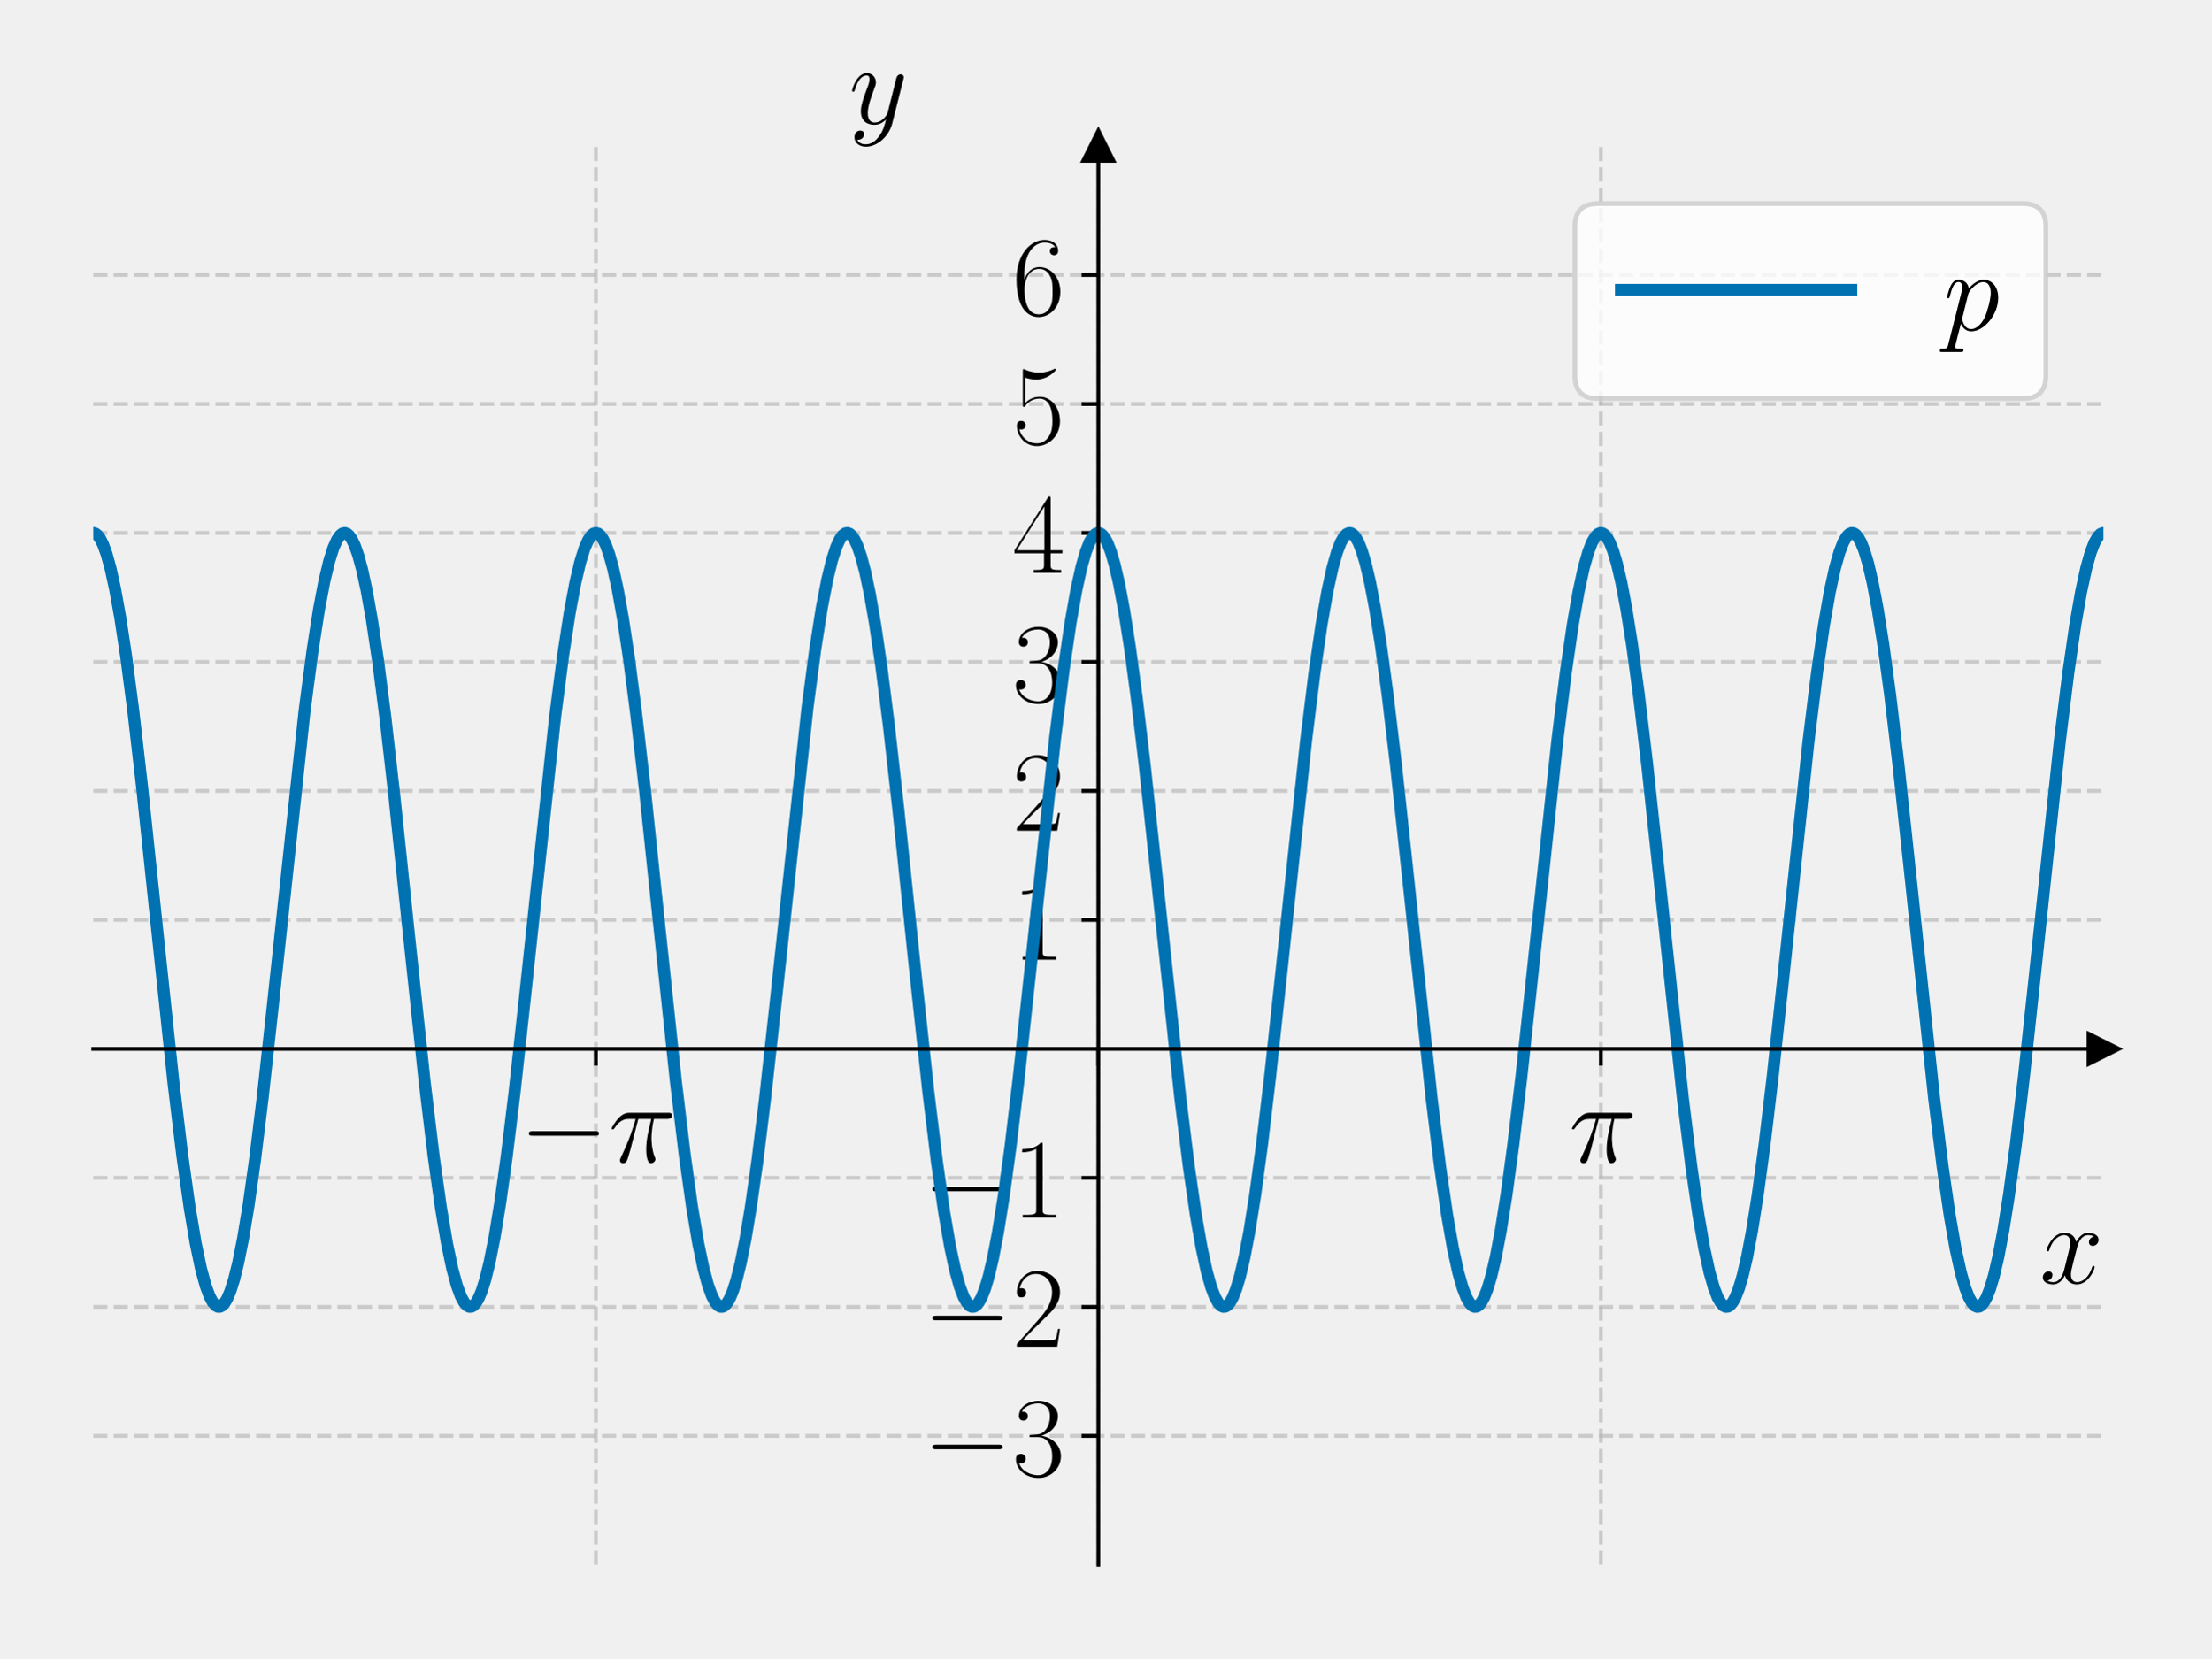
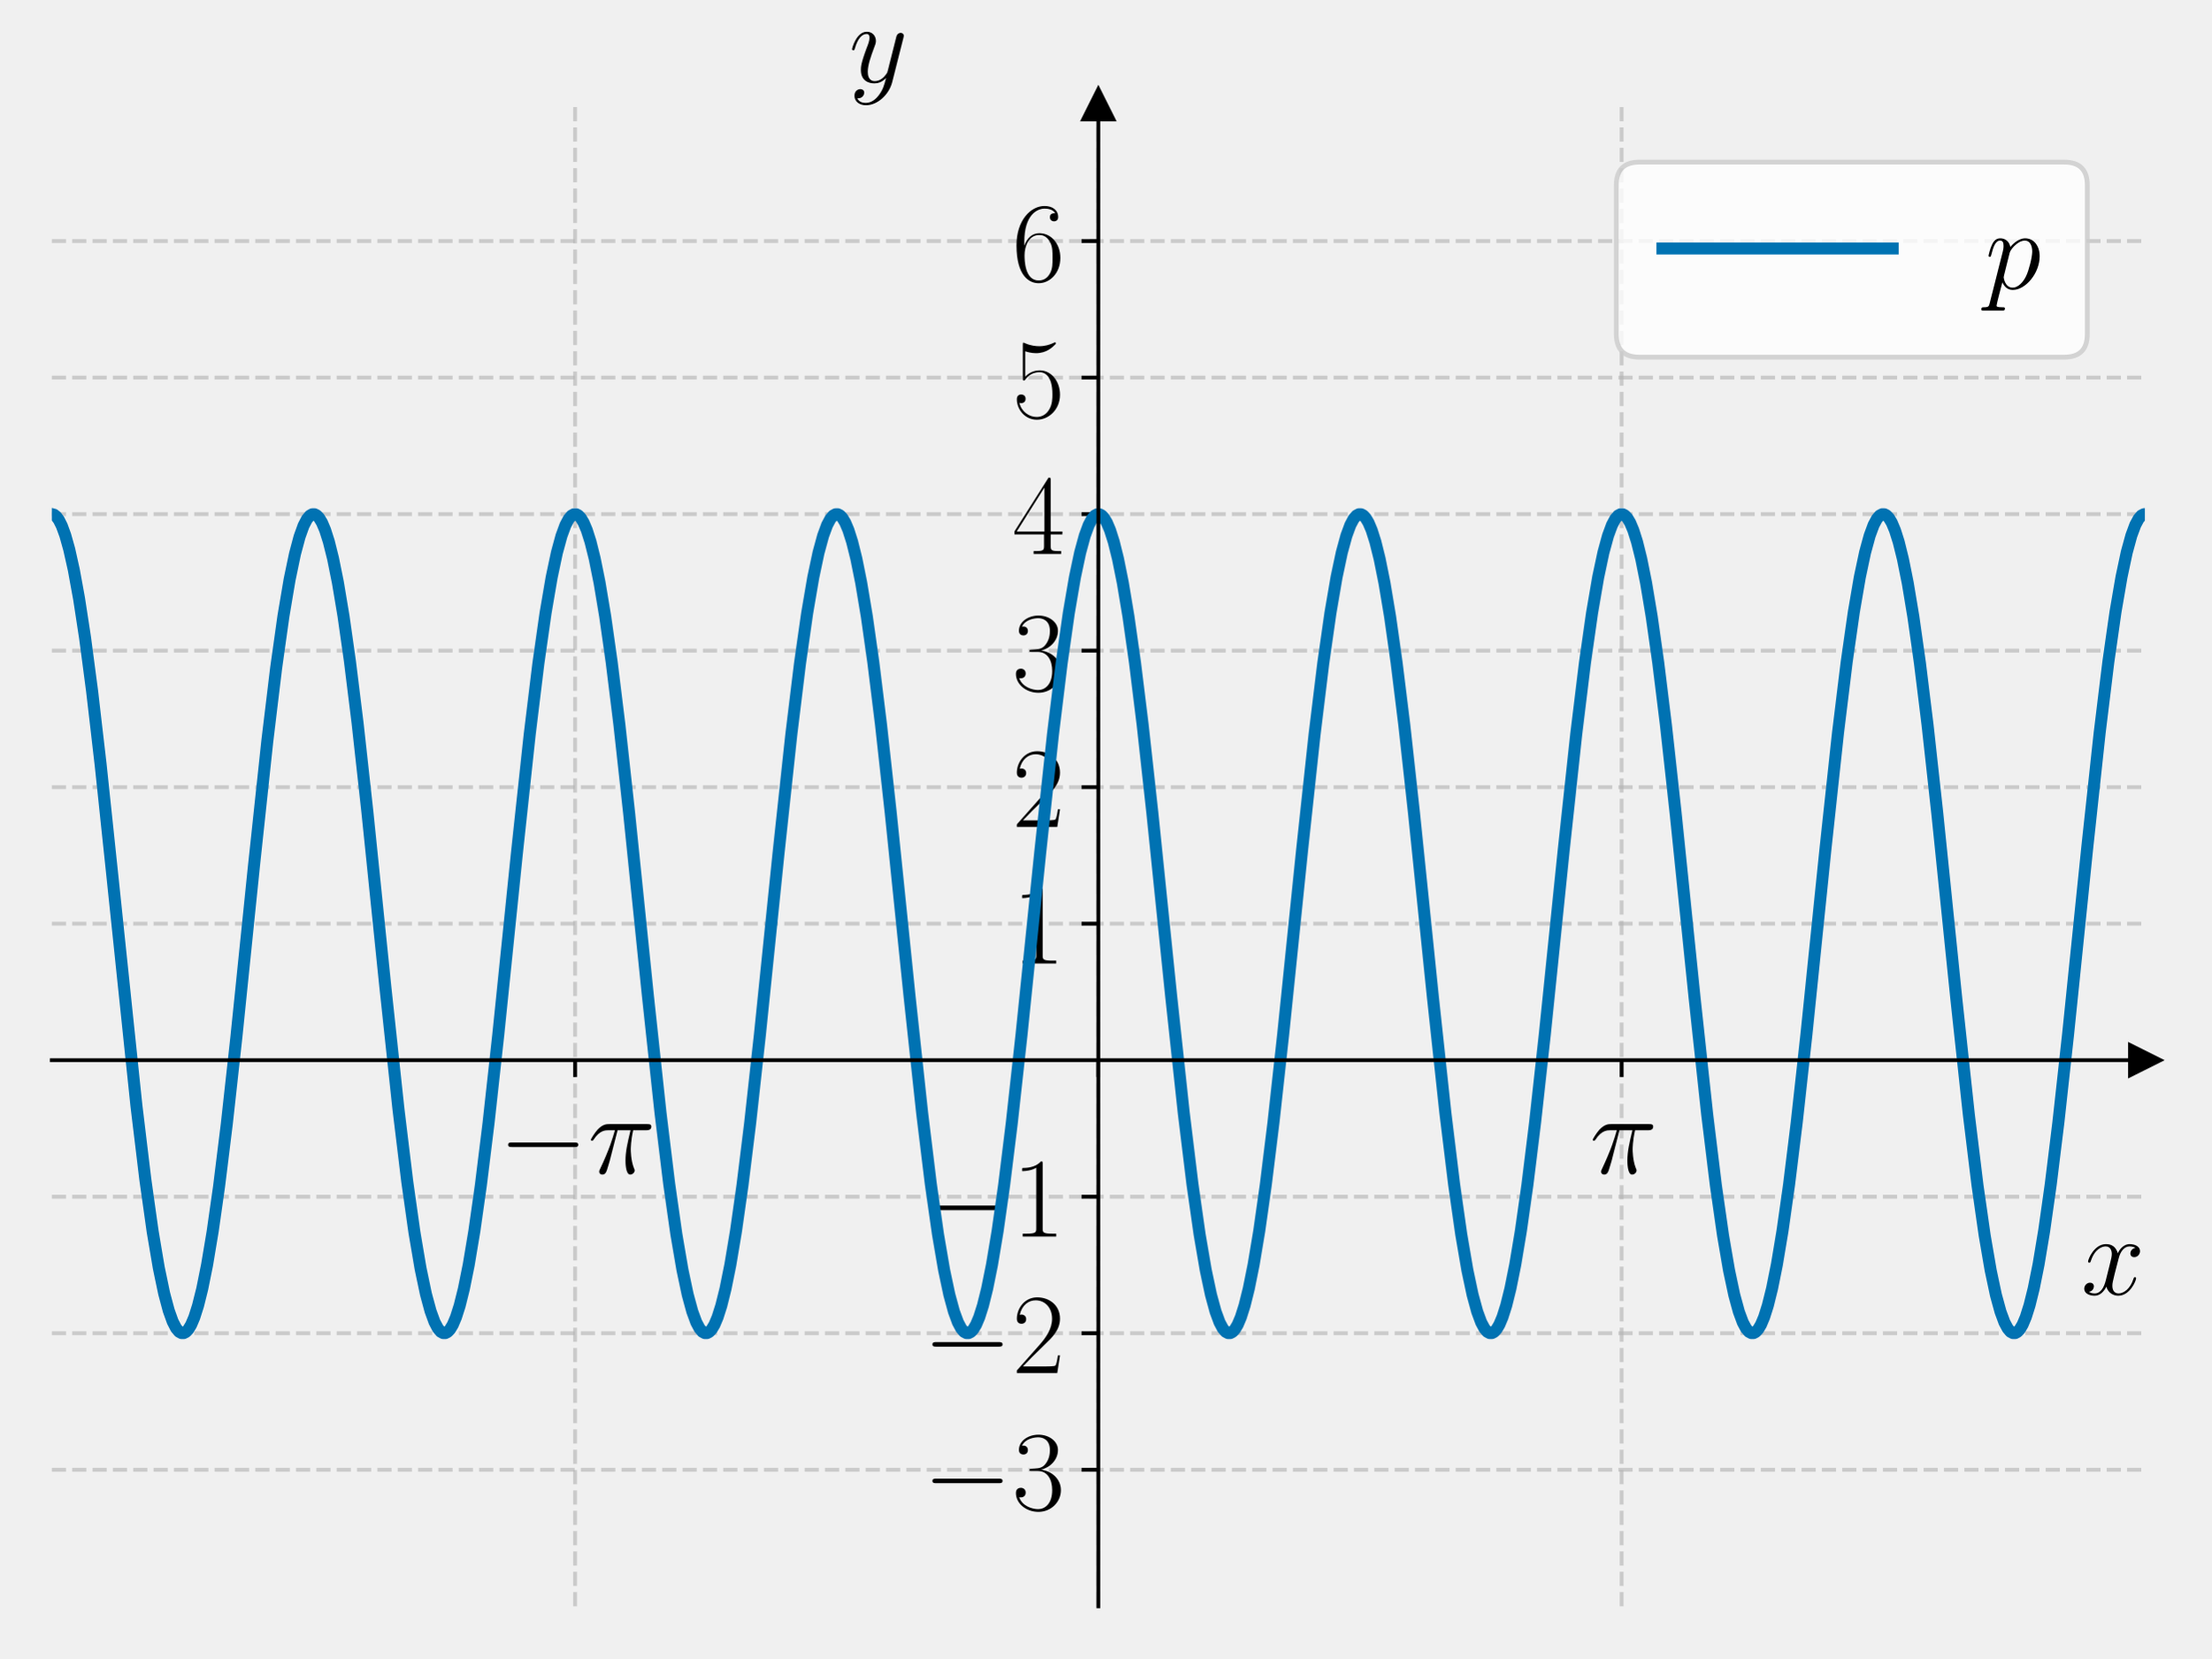
<svg xmlns="http://www.w3.org/2000/svg" xmlns:xlink="http://www.w3.org/1999/xlink" width="460.8pt" height="345.6pt" viewBox="0 0 460.8 345.6" version="1.1">
  <defs>
    <style type="text/css">*{stroke-linejoin: round; stroke-linecap: butt}</style>
  </defs>
  <g id="figure_1">
    <g id="patch_1">
      <path d="M 0 345.6  L 460.8 345.6  L 460.8 0  L 0 0  L 0 345.6  z " style="fill: none" />
    </g>
    <g id="axes_1">
      <g id="patch_2">
-         <path d="M 19.44 326.16  L 438.36 326.16  L 438.36 30.428  L 19.44 30.428  L 19.44 326.16  z " style="fill: none" />
+         <path d="M 10.8 334.8  L 447 334.8  L 447 21.788  L 10.8 21.788  L 10.8 334.8  z " style="fill: none" />
      </g>
      <g id="matplotlib.axis_1">
        <g id="xtick_1">
          <g id="line2d_1">
-             <path d="M 124.17 326.16  L 124.17 30.428  " clip-path="url(#p1cf117fc3c)" style="fill: none; stroke-dasharray: 2.96,1.28; stroke-dashoffset: 0; stroke: #b0b0b0; stroke-opacity: 0.6; stroke-width: 0.8" />
+             <path d="M 119.85 334.8  L 119.85 21.788  " clip-path="url(#pe5e4b16a09)" style="fill: none; stroke-dasharray: 2.96,1.28; stroke-dashoffset: 0; stroke: #b0b0b0; stroke-opacity: 0.6; stroke-width: 0.8" />
          </g>
          <g id="line2d_2">
            <defs>
-               <path id="m0dbb78a62a" d="M 0 0  L 0 3.5  " style="stroke: #000000; stroke-width: 0.8" />
-             </defs>
-             <g>
-               <use xlink:href="#m0dbb78a62a" x="124.17" y="218.621" style="stroke: #000000; stroke-width: 0.8" />
+               <path id="m8930501033" d="M 0 0  L 0 3.5  " style="stroke: #000000; stroke-width: 0.8" />
+             </defs>
+             <g>
+               <use xlink:href="#m8930501033" x="119.85" y="220.977" style="stroke: #000000; stroke-width: 0.8" />
            </g>
          </g>
          <g id="text_1">
-             <g transform="translate(108.2312 242.2253) scale(0.24 -0.24)">
+             <g transform="translate(103.9112 244.5817) scale(0.24 -0.24)">
              <defs>
                <path id="CMSY10-0" d="M 4218 1472  C 4326 1472 4442 1472 4442 1600  C 4442 1728 4326 1728 4218 1728  L 755 1728  C 646 1728 531 1728 531 1600  C 531 1472 646 1472 755 1472  L 4218 1472  z " transform="scale(0.015625)" />
                <path id="CMMI12-19" d="M 1658 2408  L 2381 2408  C 2208 1692 2099 1226 2099 716  C 2099 626 2099 -64 2362 -64  C 2496 -64 2611 57 2611 166  C 2611 197 2611 210 2566 306  C 2394 747 2394 1296 2394 1341  C 2394 1379 2394 1832 2528 2408  L 3245 2408  C 3328 2408 3539 2408 3539 2612  C 3539 2752 3418 2752 3302 2752  L 1197 2752  C 1050 2752 832 2752 538 2440  C 371 2254 166 1916 166 1878  C 166 1840 198 1827 237 1827  C 282 1827 288 1846 320 1884  C 653 2408 986 2408 1146 2408  L 1510 2408  C 1370 1929 1210 1373 685 256  C 634 154 634 140 634 102  C 634 -32 749 -64 806 -64  C 992 -64 1043 102 1120 370  C 1222 696 1222 709 1286 964  L 1658 2408  z " transform="scale(0.015625)" />
              </defs>
              <use xlink:href="#CMSY10-0" transform="scale(0.996264)" />
              <use xlink:href="#CMMI12-19" transform="translate(77.48747 0) scale(0.996264)" />
            </g>
          </g>
        </g>
        <g id="xtick_2">
          <g id="line2d_3">
-             <path d="M 228.9 326.16  L 228.9 30.428  " clip-path="url(#p1cf117fc3c)" style="fill: none; stroke-dasharray: 2.96,1.28; stroke-dashoffset: 0; stroke: #b0b0b0; stroke-opacity: 0.6; stroke-width: 0.8" />
+             <path d="M 228.9 334.8  L 228.9 21.788  " clip-path="url(#pe5e4b16a09)" style="fill: none; stroke-dasharray: 2.96,1.28; stroke-dashoffset: 0; stroke: #b0b0b0; stroke-opacity: 0.6; stroke-width: 0.8" />
          </g>
          <g id="line2d_4">
            <g>
-               <use xlink:href="#m0dbb78a62a" x="228.9" y="218.621" style="stroke: #000000; stroke-width: 0.8" />
+               <use xlink:href="#m8930501033" x="228.9" y="220.977" style="stroke: #000000; stroke-width: 0.8" />
            </g>
          </g>
        </g>
        <g id="xtick_3">
          <g id="line2d_5">
-             <path d="M 333.63 326.16  L 333.63 30.428  " clip-path="url(#p1cf117fc3c)" style="fill: none; stroke-dasharray: 2.96,1.28; stroke-dashoffset: 0; stroke: #b0b0b0; stroke-opacity: 0.6; stroke-width: 0.8" />
+             <path d="M 337.95 334.8  L 337.95 21.788  " clip-path="url(#pe5e4b16a09)" style="fill: none; stroke-dasharray: 2.96,1.28; stroke-dashoffset: 0; stroke: #b0b0b0; stroke-opacity: 0.6; stroke-width: 0.8" />
          </g>
          <g id="line2d_6">
            <g>
-               <use xlink:href="#m0dbb78a62a" x="333.63" y="218.621" style="stroke: #000000; stroke-width: 0.8" />
+               <use xlink:href="#m8930501033" x="337.95" y="220.977" style="stroke: #000000; stroke-width: 0.8" />
            </g>
          </g>
          <g id="text_2">
-             <g transform="translate(326.9897 242.2253) scale(0.24 -0.24)">
+             <g transform="translate(331.3097 244.5817) scale(0.24 -0.24)">
              <use xlink:href="#CMMI12-19" transform="scale(0.996264)" />
            </g>
          </g>
        </g>
        <g id="text_3">
-           <g transform="translate(425.0558 267.4805) scale(0.24 -0.24)">
+           <g transform="translate(433.6958 269.8369) scale(0.24 -0.24)">
            <defs>
              <path id="CMMI12-78" d="M 3034 2606  C 2829 2567 2752 2414 2752 2293  C 2752 2139 2874 2088 2963 2088  C 3155 2088 3290 2254 3290 2427  C 3290 2695 2982 2816 2714 2816  C 2323 2816 2106 2433 2048 2312  C 1901 2816 1504 2816 1389 2816  C 736 2816 390 1980 390 1839  C 390 1814 416 1782 461 1782  C 512 1782 525 1820 538 1846  C 755 2555 1184 2689 1370 2689  C 1658 2689 1715 2420 1715 2267  C 1715 2127 1677 1980 1600 1673  L 1382 798  C 1286 415 1101 64 762 64  C 730 64 570 64 435 147  C 666 192 717 383 717 460  C 717 588 621 664 499 664  C 346 664 179 530 179 326  C 179 57 480 -64 755 -64  C 1062 -64 1280 179 1414 441  C 1517 64 1837 -64 2074 -64  C 2726 -64 3072 773 3072 913  C 3072 945 3046 971 3008 971  C 2950 971 2944 939 2925 888  C 2752 326 2381 64 2093 64  C 1869 64 1747 230 1747 492  C 1747 632 1773 734 1875 1156  L 2099 2024  C 2195 2408 2413 2689 2707 2689  C 2720 2689 2899 2689 3034 2606  z " transform="scale(0.015625)" />
            </defs>
            <use xlink:href="#CMMI12-78" transform="scale(0.996264)" />
          </g>
        </g>
      </g>
      <g id="matplotlib.axis_2">
        <g id="ytick_1">
          <g id="line2d_7">
-             <path d="M 19.44 299.275  L 438.36 299.275  " clip-path="url(#p1cf117fc3c)" style="fill: none; stroke-dasharray: 2.96,1.28; stroke-dashoffset: 0; stroke: #b0b0b0; stroke-opacity: 0.6; stroke-width: 0.8" />
+             <path d="M 10.8 306.344  L 447 306.344  " clip-path="url(#pe5e4b16a09)" style="fill: none; stroke-dasharray: 2.96,1.28; stroke-dashoffset: 0; stroke: #b0b0b0; stroke-opacity: 0.6; stroke-width: 0.8" />
          </g>
          <g id="line2d_8">
            <defs>
-               <path id="m74783ceda9" d="M 0 0  L -3.5 0  " style="stroke: #000000; stroke-width: 0.8" />
-             </defs>
-             <g>
-               <use xlink:href="#m74783ceda9" x="228.9" y="299.275" style="stroke: #000000; stroke-width: 0.8" />
+               <path id="m56650f565a" d="M 0 0  L -3.5 0  " style="stroke: #000000; stroke-width: 0.8" />
+             </defs>
+             <g>
+               <use xlink:href="#m56650f565a" x="228.9" y="306.344" style="stroke: #000000; stroke-width: 0.8" />
            </g>
          </g>
          <g id="text_4">
-             <g transform="translate(192.3373 307.5774) scale(0.24 -0.24)">
+             <g transform="translate(192.3373 314.6465) scale(0.24 -0.24)">
              <defs>
                <path id="CMR17-33" d="M 1414 2157  C 1984 2157 2234 1662 2234 1090  C 2234 320 1824 25 1453 25  C 1114 25 563 194 390 693  C 422 680 454 680 486 680  C 640 680 755 782 755 948  C 755 1133 614 1216 486 1216  C 378 1216 211 1165 211 926  C 211 335 787 -128 1466 -128  C 2176 -128 2720 430 2720 1085  C 2720 1707 2208 2157 1600 2227  C 2086 2328 2554 2756 2554 3329  C 2554 3820 2048 4179 1472 4179  C 890 4179 378 3829 378 3329  C 378 3110 544 3072 627 3072  C 762 3072 877 3155 877 3321  C 877 3486 762 3569 627 3569  C 602 3569 570 3569 544 3557  C 730 3959 1235 4032 1459 4032  C 1683 4032 2106 3925 2106 3320  C 2106 3143 2080 2828 1862 2550  C 1670 2304 1453 2304 1242 2284  C 1210 2284 1062 2269 1037 2269  C 992 2263 966 2257 966 2208  C 966 2163 973 2157 1101 2157  L 1414 2157  z " transform="scale(0.015625)" />
              </defs>
              <use xlink:href="#CMSY10-0" transform="scale(0.996264)" />
              <use xlink:href="#CMR17-33" transform="translate(77.48747 0) scale(0.996264)" />
            </g>
          </g>
        </g>
        <g id="ytick_2">
          <g id="line2d_9">
-             <path d="M 19.44 272.39  L 438.36 272.39  " clip-path="url(#p1cf117fc3c)" style="fill: none; stroke-dasharray: 2.96,1.28; stroke-dashoffset: 0; stroke: #b0b0b0; stroke-opacity: 0.6; stroke-width: 0.8" />
+             <path d="M 10.8 277.889  L 447 277.889  " clip-path="url(#pe5e4b16a09)" style="fill: none; stroke-dasharray: 2.96,1.28; stroke-dashoffset: 0; stroke: #b0b0b0; stroke-opacity: 0.6; stroke-width: 0.8" />
          </g>
          <g id="line2d_10">
            <g>
-               <use xlink:href="#m74783ceda9" x="228.9" y="272.39" style="stroke: #000000; stroke-width: 0.8" />
+               <use xlink:href="#m56650f565a" x="228.9" y="277.889" style="stroke: #000000; stroke-width: 0.8" />
            </g>
          </g>
          <g id="text_5">
-             <g transform="translate(192.3373 280.6927) scale(0.24 -0.24)">
+             <g transform="translate(192.3373 286.1909) scale(0.24 -0.24)">
              <defs>
                <path id="CMR17-32" d="M 2669 989  L 2554 989  C 2490 536 2438 459 2413 420  C 2381 369 1920 369 1830 369  L 602 369  C 832 619 1280 1072 1824 1597  C 2214 1967 2669 2402 2669 3035  C 2669 3790 2067 4224 1395 4224  C 691 4224 262 3604 262 3030  C 262 2780 448 2748 525 2748  C 589 2748 781 2787 781 3010  C 781 3207 614 3264 525 3264  C 486 3264 448 3258 422 3245  C 544 3790 915 4058 1306 4058  C 1862 4058 2227 3617 2227 3035  C 2227 2479 1901 2000 1536 1584  L 262 146  L 262 0  L 2515 0  L 2669 989  z " transform="scale(0.015625)" />
              </defs>
              <use xlink:href="#CMSY10-0" transform="scale(0.996264)" />
              <use xlink:href="#CMR17-32" transform="translate(77.48747 0) scale(0.996264)" />
            </g>
          </g>
        </g>
        <g id="ytick_3">
          <g id="line2d_11">
-             <path d="M 19.44 245.506  L 438.36 245.506  " clip-path="url(#p1cf117fc3c)" style="fill: none; stroke-dasharray: 2.96,1.28; stroke-dashoffset: 0; stroke: #b0b0b0; stroke-opacity: 0.6; stroke-width: 0.8" />
+             <path d="M 10.8 249.433  L 447 249.433  " clip-path="url(#pe5e4b16a09)" style="fill: none; stroke-dasharray: 2.96,1.28; stroke-dashoffset: 0; stroke: #b0b0b0; stroke-opacity: 0.6; stroke-width: 0.8" />
          </g>
          <g id="line2d_12">
            <g>
-               <use xlink:href="#m74783ceda9" x="228.9" y="245.506" style="stroke: #000000; stroke-width: 0.8" />
+               <use xlink:href="#m56650f565a" x="228.9" y="249.433" style="stroke: #000000; stroke-width: 0.8" />
            </g>
          </g>
          <g id="text_6">
-             <g transform="translate(192.3373 253.8079) scale(0.24 -0.24)">
+             <g transform="translate(192.3373 257.7352) scale(0.24 -0.24)">
              <defs>
                <path id="CMR17-31" d="M 1702 4058  C 1702 4192 1696 4192 1606 4192  C 1357 3916 979 3827 621 3827  C 602 3827 570 3827 563 3808  C 557 3795 557 3782 557 3648  C 755 3648 1088 3686 1344 3839  L 1344 461  C 1344 236 1331 160 781 160  L 589 160  L 589 0  C 896 0 1216 0 1523 0  C 1830 0 2150 0 2458 0  L 2458 160  L 2266 160  C 1715 160 1702 230 1702 458  L 1702 4058  z " transform="scale(0.015625)" />
              </defs>
              <use xlink:href="#CMSY10-0" transform="scale(0.996264)" />
              <use xlink:href="#CMR17-31" transform="translate(77.48747 0) scale(0.996264)" />
            </g>
          </g>
        </g>
        <g id="ytick_4">
          <g id="line2d_13">
-             <path d="M 19.44 191.736  L 438.36 191.736  " clip-path="url(#p1cf117fc3c)" style="fill: none; stroke-dasharray: 2.96,1.28; stroke-dashoffset: 0; stroke: #b0b0b0; stroke-opacity: 0.6; stroke-width: 0.8" />
+             <path d="M 10.8 192.522  L 447 192.522  " clip-path="url(#pe5e4b16a09)" style="fill: none; stroke-dasharray: 2.96,1.28; stroke-dashoffset: 0; stroke: #b0b0b0; stroke-opacity: 0.6; stroke-width: 0.8" />
          </g>
          <g id="line2d_14">
            <g>
-               <use xlink:href="#m74783ceda9" x="228.9" y="191.736" style="stroke: #000000; stroke-width: 0.8" />
+               <use xlink:href="#m56650f565a" x="228.9" y="192.522" style="stroke: #000000; stroke-width: 0.8" />
            </g>
          </g>
          <g id="text_7">
-             <g transform="translate(210.9343 200.0384) scale(0.24 -0.24)">
+             <g transform="translate(210.9343 200.8238) scale(0.24 -0.24)">
              <use xlink:href="#CMR17-31" transform="scale(0.996264)" />
            </g>
          </g>
        </g>
        <g id="ytick_5">
          <g id="line2d_15">
-             <path d="M 19.44 164.851  L 438.36 164.851  " clip-path="url(#p1cf117fc3c)" style="fill: none; stroke-dasharray: 2.96,1.28; stroke-dashoffset: 0; stroke: #b0b0b0; stroke-opacity: 0.6; stroke-width: 0.8" />
+             <path d="M 10.8 164.066  L 447 164.066  " clip-path="url(#pe5e4b16a09)" style="fill: none; stroke-dasharray: 2.96,1.28; stroke-dashoffset: 0; stroke: #b0b0b0; stroke-opacity: 0.6; stroke-width: 0.8" />
          </g>
          <g id="line2d_16">
            <g>
-               <use xlink:href="#m74783ceda9" x="228.9" y="164.851" style="stroke: #000000; stroke-width: 0.8" />
+               <use xlink:href="#m56650f565a" x="228.9" y="164.066" style="stroke: #000000; stroke-width: 0.8" />
            </g>
          </g>
          <g id="text_8">
-             <g transform="translate(210.9343 173.1536) scale(0.24 -0.24)">
+             <g transform="translate(210.9343 172.3682) scale(0.24 -0.24)">
              <use xlink:href="#CMR17-32" transform="scale(0.996264)" />
            </g>
          </g>
        </g>
        <g id="ytick_6">
          <g id="line2d_17">
-             <path d="M 19.44 137.967  L 438.36 137.967  " clip-path="url(#p1cf117fc3c)" style="fill: none; stroke-dasharray: 2.96,1.28; stroke-dashoffset: 0; stroke: #b0b0b0; stroke-opacity: 0.6; stroke-width: 0.8" />
+             <path d="M 10.8 135.61  L 447 135.61  " clip-path="url(#pe5e4b16a09)" style="fill: none; stroke-dasharray: 2.96,1.28; stroke-dashoffset: 0; stroke: #b0b0b0; stroke-opacity: 0.6; stroke-width: 0.8" />
          </g>
          <g id="line2d_18">
            <g>
-               <use xlink:href="#m74783ceda9" x="228.9" y="137.967" style="stroke: #000000; stroke-width: 0.8" />
+               <use xlink:href="#m56650f565a" x="228.9" y="135.61" style="stroke: #000000; stroke-width: 0.8" />
            </g>
          </g>
          <g id="text_9">
-             <g transform="translate(210.9343 146.2688) scale(0.24 -0.24)">
+             <g transform="translate(210.9343 143.9125) scale(0.24 -0.24)">
              <use xlink:href="#CMR17-33" transform="scale(0.996264)" />
            </g>
          </g>
        </g>
        <g id="ytick_7">
          <g id="line2d_19">
-             <path d="M 19.44 111.082  L 438.36 111.082  " clip-path="url(#p1cf117fc3c)" style="fill: none; stroke-dasharray: 2.96,1.28; stroke-dashoffset: 0; stroke: #b0b0b0; stroke-opacity: 0.6; stroke-width: 0.8" />
+             <path d="M 10.8 107.155  L 447 107.155  " clip-path="url(#pe5e4b16a09)" style="fill: none; stroke-dasharray: 2.96,1.28; stroke-dashoffset: 0; stroke: #b0b0b0; stroke-opacity: 0.6; stroke-width: 0.8" />
          </g>
          <g id="line2d_20">
            <g>
-               <use xlink:href="#m74783ceda9" x="228.9" y="111.082" style="stroke: #000000; stroke-width: 0.8" />
+               <use xlink:href="#m56650f565a" x="228.9" y="107.155" style="stroke: #000000; stroke-width: 0.8" />
            </g>
          </g>
          <g id="text_10">
-             <g transform="translate(210.9343 119.3841) scale(0.24 -0.24)">
+             <g transform="translate(210.9343 115.4568) scale(0.24 -0.24)">
              <defs>
                <path id="CMR17-34" d="M 2150 4122  C 2150 4256 2144 4256 2029 4256  L 128 1254  L 128 1088  L 1779 1088  L 1779 457  C 1779 224 1766 160 1318 160  L 1197 160  L 1197 0  C 1402 0 1747 0 1965 0  C 2182 0 2528 0 2733 0  L 2733 160  L 2611 160  C 2163 160 2150 224 2150 457  L 2150 1088  L 2803 1088  L 2803 1254  L 2150 1254  L 2150 4122  z M 1798 3703  L 1798 1254  L 256 1254  L 1798 3703  z " transform="scale(0.015625)" />
              </defs>
              <use xlink:href="#CMR17-34" transform="scale(0.996264)" />
            </g>
          </g>
        </g>
        <g id="ytick_8">
          <g id="line2d_21">
-             <path d="M 19.44 84.197  L 438.36 84.197  " clip-path="url(#p1cf117fc3c)" style="fill: none; stroke-dasharray: 2.96,1.28; stroke-dashoffset: 0; stroke: #b0b0b0; stroke-opacity: 0.6; stroke-width: 0.8" />
+             <path d="M 10.8 78.699  L 447 78.699  " clip-path="url(#pe5e4b16a09)" style="fill: none; stroke-dasharray: 2.96,1.28; stroke-dashoffset: 0; stroke: #b0b0b0; stroke-opacity: 0.6; stroke-width: 0.8" />
          </g>
          <g id="line2d_22">
            <g>
-               <use xlink:href="#m74783ceda9" x="228.9" y="84.197" style="stroke: #000000; stroke-width: 0.8" />
+               <use xlink:href="#m56650f565a" x="228.9" y="78.699" style="stroke: #000000; stroke-width: 0.8" />
            </g>
          </g>
          <g id="text_11">
-             <g transform="translate(210.9343 92.49931) scale(0.24 -0.24)">
+             <g transform="translate(210.9343 87.00113) scale(0.24 -0.24)">
              <defs>
                <path id="CMR17-35" d="M 730 3692  C 794 3666 1056 3584 1325 3584  C 1920 3584 2246 3911 2432 4100  C 2432 4157 2432 4192 2394 4192  C 2387 4192 2374 4192 2323 4163  C 2099 4058 1837 3973 1517 3973  C 1325 3973 1037 3999 723 4139  C 653 4171 640 4171 634 4171  C 602 4171 595 4164 595 4037  L 595 2203  C 595 2089 595 2057 659 2057  C 691 2057 704 2070 736 2114  C 941 2401 1222 2522 1542 2522  C 1766 2522 2246 2382 2246 1289  C 2246 1085 2246 715 2054 421  C 1894 159 1645 25 1370 25  C 947 25 518 320 403 814  C 429 807 480 795 506 795  C 589 795 749 840 749 1038  C 749 1210 627 1280 506 1280  C 358 1280 262 1190 262 1011  C 262 454 704 -128 1382 -128  C 2042 -128 2669 440 2669 1264  C 2669 2030 2170 2624 1549 2624  C 1222 2624 947 2503 730 2274  L 730 3692  z " transform="scale(0.015625)" />
              </defs>
              <use xlink:href="#CMR17-35" transform="scale(0.996264)" />
            </g>
          </g>
        </g>
        <g id="ytick_9">
          <g id="line2d_23">
-             <path d="M 19.44 57.312  L 438.36 57.312  " clip-path="url(#p1cf117fc3c)" style="fill: none; stroke-dasharray: 2.96,1.28; stroke-dashoffset: 0; stroke: #b0b0b0; stroke-opacity: 0.6; stroke-width: 0.8" />
+             <path d="M 10.8 50.243  L 447 50.243  " clip-path="url(#pe5e4b16a09)" style="fill: none; stroke-dasharray: 2.96,1.28; stroke-dashoffset: 0; stroke: #b0b0b0; stroke-opacity: 0.6; stroke-width: 0.8" />
          </g>
          <g id="line2d_24">
            <g>
-               <use xlink:href="#m74783ceda9" x="228.9" y="57.312" style="stroke: #000000; stroke-width: 0.8" />
+               <use xlink:href="#m56650f565a" x="228.9" y="50.243" style="stroke: #000000; stroke-width: 0.8" />
            </g>
          </g>
          <g id="text_12">
-             <g transform="translate(210.9343 65.61455) scale(0.24 -0.24)">
+             <g transform="translate(210.9343 58.54546) scale(0.24 -0.24)">
              <defs>
                <path id="CMR17-36" d="M 678 2176  C 678 3690 1395 4032 1811 4032  C 1946 4032 2272 4009 2400 3776  C 2298 3776 2106 3776 2106 3553  C 2106 3381 2246 3323 2336 3323  C 2394 3323 2566 3348 2566 3560  C 2566 3954 2246 4179 1805 4179  C 1043 4179 243 3390 243 1984  C 243 253 966 -128 1478 -128  C 2099 -128 2688 427 2688 1283  C 2688 2081 2170 2662 1517 2662  C 1126 2662 838 2407 678 1960  L 678 2176  z M 1478 25  C 691 25 691 1200 691 1436  C 691 1896 909 2560 1504 2560  C 1613 2560 1926 2560 2138 2120  C 2253 1870 2253 1609 2253 1289  C 2253 944 2253 690 2118 434  C 1978 171 1773 25 1478 25  z " transform="scale(0.015625)" />
              </defs>
              <use xlink:href="#CMR17-36" transform="scale(0.996264)" />
            </g>
          </g>
        </g>
        <g id="text_13">
-           <g transform="translate(176.9219 25.77682) scale(0.24 -0.24)">
+           <g transform="translate(176.9219 17.13682) scale(0.24 -0.24)">
            <defs>
              <path id="CMMI12-79" d="M 1683 -700  C 1510 -939 1261 -1152 947 -1152  C 870 -1152 563 -1152 467 -889  C 486 -895 518 -895 531 -895  C 723 -895 851 -729 851 -582  C 851 -435 730 -384 634 -384  C 531 -384 307 -458 307 -759  C 307 -1071 582 -1286 947 -1286  C 1587 -1286 2234 -700 2413 6  L 3040 2485  C 3046 2517 3059 2556 3059 2594  C 3059 2689 2982 2753 2886 2753  C 2829 2753 2694 2727 2643 2535  L 2170 658  C 2138 543 2138 530 2086 460  C 1958 281 1747 64 1440 64  C 1082 64 1050 415 1050 588  C 1050 952 1222 1443 1395 1903  C 1466 2088 1504 2178 1504 2305  C 1504 2574 1312 2816 998 2816  C 410 2816 173 1890 173 1839  C 173 1814 198 1782 243 1782  C 301 1782 307 1807 333 1897  C 486 2433 730 2689 979 2689  C 1037 2689 1146 2689 1146 2478  C 1146 2312 1075 2127 979 1884  C 666 1047 666 837 666 683  C 666 77 1101 -64 1421 -64  C 1606 -64 1837 -6 2061 230  L 2067 224  C 1971 -147 1907 -392 1683 -700  z " transform="scale(0.015625)" />
            </defs>
            <use xlink:href="#CMMI12-79" transform="scale(0.996264)" />
          </g>
        </g>
      </g>
      <g id="line2d_25">
        <defs>
-           <path id="m8f4854013d" d="M 3 0  L -3 -3  L -3 3  z " style="stroke: #000000; stroke-linejoin: miter" />
+           <path id="mfb8d27c7f2" d="M 3 0  L -3 -3  L -3 3  z " style="stroke: #000000; stroke-linejoin: miter" />
        </defs>
        <g>
-           <use xlink:href="#m8f4854013d" x="438.36" y="218.621" style="stroke: #000000; stroke-linejoin: miter" />
+           <use xlink:href="#mfb8d27c7f2" x="447" y="220.977" style="stroke: #000000; stroke-linejoin: miter" />
        </g>
      </g>
      <g id="line2d_26">
        <defs>
-           <path id="m75a962689e" d="M 0 -3  L -3 3  L 3 3  z " style="stroke: #000000; stroke-linejoin: miter" />
+           <path id="m3f9ba0bf3a" d="M 0 -3  L -3 3  L 3 3  z " style="stroke: #000000; stroke-linejoin: miter" />
        </defs>
        <g>
-           <use xlink:href="#m75a962689e" x="228.9" y="30.428" style="stroke: #000000; stroke-linejoin: miter" />
+           <use xlink:href="#m3f9ba0bf3a" x="228.9" y="21.788" style="stroke: #000000; stroke-linejoin: miter" />
        </g>
      </g>
      <g id="line2d_27">
-         <path d="M 19.44 111.082  L 19.875 111.192  L 20.335 111.546  L 20.872 112.269  L 21.486 113.499  L 22.202 115.469  L 23.02 118.409  L 23.966 122.686  L 25.04 128.614  L 26.293 136.846  L 27.776 148.173  L 29.591 163.872  L 32.302 189.517  L 36.137 225.557  L 38.004 240.975  L 39.513 251.671  L 40.791 259.214  L 41.891 264.44  L 42.837 267.927  L 43.655 270.154  L 44.346 271.446  L 44.934 272.115  L 45.42 272.367  L 45.854 272.359  L 46.289 272.133  L 46.775 271.621  L 47.337 270.689  L 48.002 269.125  L 48.769 266.709  L 49.639 263.206  L 50.636 258.232  L 51.787 251.318  L 53.142 241.731  L 54.753 228.642  L 56.85 209.627  L 63.472 148.147  L 65.109 135.745  L 66.464 127.085  L 67.615 121.064  L 68.612 116.93  L 69.481 114.197  L 70.223 112.531  L 70.862 111.598  L 71.399 111.178  L 71.859 111.084  L 72.294 111.221  L 72.754 111.605  L 73.291 112.361  L 73.905 113.629  L 74.621 115.642  L 75.465 118.734  L 76.411 123.088  L 77.51 129.255  L 78.789 137.782  L 80.298 149.456  L 82.164 165.768  L 85.079 193.507  L 88.506 225.585  L 90.372 240.999  L 91.881 251.692  L 93.159 259.231  L 94.259 264.453  L 95.205 267.937  L 96.023 270.161  L 96.714 271.45  L 97.302 272.118  L 97.788 272.367  L 98.222 272.358  L 98.657 272.13  L 99.143 271.617  L 99.706 270.683  L 100.37 269.116  L 101.137 266.698  L 102.032 263.076  L 103.055 257.933  L 104.231 250.794  L 105.587 241.122  L 107.223 227.732  L 109.346 208.389  L 115.687 149.377  L 117.349 136.62  L 118.73 127.663  L 119.906 121.409  L 120.929 117.104  L 121.798 114.326  L 122.565 112.572  L 123.205 111.622  L 123.742 111.188  L 124.202 111.082  L 124.637 111.208  L 125.097 111.58  L 125.634 112.323  L 126.248 113.575  L 126.964 115.571  L 127.782 118.538  L 128.728 122.846  L 129.827 128.962  L 131.08 137.255  L 132.563 148.643  L 134.405 164.629  L 137.192 191.063  L 140.848 225.388  L 142.715 240.828  L 144.224 251.547  L 145.502 259.112  L 146.602 264.359  L 147.548 267.866  L 148.366 270.11  L 149.056 271.417  L 149.645 272.1  L 150.13 272.362  L 150.565 272.364  L 151 272.147  L 151.486 271.646  L 152.048 270.727  L 152.713 269.177  L 153.48 266.778  L 154.349 263.291  L 155.347 258.337  L 156.497 251.443  L 157.827 242.07  L 159.438 229.027  L 161.509 210.29  L 168.285 147.473  L 169.896 135.346  L 171.252 126.754  L 172.402 120.797  L 173.399 116.723  L 174.269 114.045  L 175.01 112.428  L 175.624 111.563  L 176.161 111.163  L 176.621 111.086  L 177.056 111.239  L 177.542 111.67  L 178.079 112.462  L 178.718 113.833  L 179.46 115.997  L 180.303 119.187  L 181.275 123.779  L 182.4 130.244  L 183.704 139.128  L 185.239 151.208  L 187.182 168.418  L 190.583 200.972  L 193.447 227.427  L 195.262 242.215  L 196.745 252.553  L 197.998 259.801  L 199.072 264.797  L 200.018 268.197  L 200.811 270.289  L 201.501 271.533  L 202.064 272.143  L 202.55 272.374  L 202.984 272.349  L 203.445 272.084  L 203.956 271.501  L 204.544 270.461  L 205.235 268.74  L 206.027 266.113  L 206.922 262.342  L 207.971 256.892  L 209.172 249.385  L 210.579 239.092  L 212.266 224.994  L 214.542 203.946  L 219.912 153.612  L 221.676 139.528  L 223.108 129.786  L 224.336 122.878  L 225.384 118.153  L 226.305 114.961  L 227.097 112.961  L 227.762 111.832  L 228.325 111.274  L 228.811 111.087  L 229.245 111.151  L 229.705 111.458  L 230.217 112.087  L 230.805 113.18  L 231.495 114.961  L 232.288 117.655  L 233.209 121.622  L 234.257 127.178  L 235.459 134.795  L 236.865 145.198  L 238.578 159.623  L 240.931 181.502  L 245.943 228.56  L 247.733 243.007  L 249.19 253.058  L 250.417 260.082  L 251.491 265.018  L 252.412 268.285  L 253.205 270.352  L 253.895 271.573  L 254.458 272.164  L 254.943 272.379  L 255.378 272.34  L 255.838 272.059  L 256.35 271.46  L 256.938 270.4  L 257.628 268.657  L 258.421 266.005  L 259.342 262.086  L 260.39 256.581  L 261.592 249.016  L 262.998 238.666  L 264.711 224.288  L 267.038 202.691  L 272.178 154.459  L 273.942 140.263  L 275.4 130.244  L 276.627 123.251  L 277.701 118.344  L 278.622 115.105  L 279.414 113.062  L 280.079 111.897  L 280.642 111.307  L 281.128 111.093  L 281.562 111.133  L 282.023 111.415  L 282.534 112.015  L 283.122 113.076  L 283.812 114.82  L 284.605 117.473  L 285.526 121.394  L 286.574 126.901  L 287.776 134.468  L 289.182 144.819  L 290.895 159.198  L 293.222 180.797  L 298.362 229.027  L 300.126 243.221  L 301.584 253.238  L 302.811 260.229  L 303.885 265.134  L 304.806 268.372  L 305.598 270.414  L 306.263 271.578  L 306.826 272.166  L 307.312 272.38  L 307.746 272.339  L 308.207 272.056  L 308.718 271.455  L 309.306 270.393  L 309.997 268.647  L 310.789 265.993  L 311.71 262.071  L 312.758 256.562  L 313.96 248.994  L 315.366 238.64  L 317.08 224.26  L 319.406 202.66  L 324.546 154.432  L 326.31 140.239  L 327.768 130.224  L 328.995 123.235  L 330.069 118.332  L 330.99 115.095  L 331.783 113.055  L 332.447 111.893  L 333.01 111.305  L 333.496 111.092  L 333.93 111.134  L 334.391 111.418  L 334.902 112.02  L 335.49 113.083  L 336.181 114.83  L 336.973 117.485  L 337.894 121.409  L 338.942 126.919  L 340.144 134.489  L 341.55 144.844  L 343.264 159.227  L 345.591 180.827  L 350.73 229.054  L 352.495 243.245  L 353.952 253.258  L 355.179 260.246  L 356.253 265.147  L 357.174 268.382  L 357.967 270.42  L 358.631 271.582  L 359.194 272.168  L 359.68 272.38  L 360.115 272.338  L 360.575 272.053  L 361.086 271.45  L 361.674 270.386  L 362.365 268.638  L 363.157 265.981  L 364.078 262.056  L 365.126 256.544  L 366.328 248.972  L 367.735 238.615  L 369.448 224.232  L 371.775 202.63  L 376.914 154.404  L 378.679 140.215  L 380.136 130.204  L 381.364 123.219  L 382.438 118.319  L 383.358 115.085  L 384.151 113.049  L 384.816 111.888  L 385.378 111.303  L 385.864 111.092  L 386.299 111.135  L 386.759 111.42  L 387.27 112.024  L 387.858 113.09  L 388.549 114.839  L 389.342 117.497  L 390.262 121.424  L 391.31 126.937  L 392.512 134.511  L 393.919 144.87  L 395.632 159.255  L 397.959 180.858  L 403.073 228.862  L 404.863 243.269  L 406.32 253.278  L 407.548 260.262  L 408.622 265.16  L 409.542 268.392  L 410.335 270.427  L 411 271.586  L 411.562 272.171  L 412.048 272.381  L 412.483 272.336  L 412.943 272.05  L 413.454 271.446  L 414.043 270.379  L 414.733 268.629  L 415.526 265.969  L 416.446 262.04  L 417.495 256.526  L 418.696 248.95  L 420.103 238.59  L 421.816 224.203  L 424.143 202.599  L 429.257 154.597  L 431.047 140.191  L 432.504 130.184  L 433.732 123.202  L 434.806 118.306  L 435.726 115.076  L 436.519 113.042  L 437.184 111.884  L 437.746 111.3  L 438.232 111.091  L 438.36 111.082  L 438.36 111.082  " clip-path="url(#p1cf117fc3c)" style="fill: none; stroke: #0072b2; stroke-width: 2.5; stroke-linecap: square" />
+         <path d="M 10.8 107.155  L 11.253 107.271  L 11.732 107.646  L 12.264 108.367  L 12.877 109.588  L 13.596 111.546  L 14.421 114.479  L 15.38 118.768  L 16.471 124.744  L 17.723 132.906  L 19.187 144.015  L 20.971 159.375  L 23.42 182.599  L 28.426 230.444  L 30.29 245.873  L 31.807 256.655  L 33.085 264.228  L 34.204 269.586  L 35.162 273.165  L 35.987 275.46  L 36.706 276.848  L 37.319 277.575  L 37.825 277.857  L 38.277 277.863  L 38.73 277.636  L 39.236 277.11  L 39.821 276.141  L 40.487 274.578  L 41.259 272.162  L 42.138 268.647  L 43.15 263.636  L 44.321 256.633  L 45.652 247.267  L 47.25 234.352  L 49.247 216.276  L 52.921 180.489  L 55.717 154.35  L 57.554 139.157  L 59.071 128.378  L 60.349 120.806  L 61.468 115.45  L 62.426 111.873  L 63.252 109.58  L 63.97 108.192  L 64.583 107.467  L 65.089 107.186  L 65.541 107.181  L 65.994 107.408  L 66.5 107.936  L 67.086 108.905  L 67.751 110.469  L 68.523 112.887  L 69.402 116.404  L 70.414 121.416  L 71.585 128.421  L 72.916 137.789  L 74.514 150.706  L 76.538 169.035  L 80.292 205.607  L 83.034 231.176  L 84.871 246.307  L 86.362 256.849  L 87.64 264.388  L 88.758 269.713  L 89.717 273.261  L 90.542 275.529  L 91.261 276.894  L 91.847 277.578  L 92.353 277.857  L 92.805 277.862  L 93.258 277.634  L 93.764 277.105  L 94.35 276.134  L 95.015 274.569  L 95.788 272.15  L 96.666 268.632  L 97.678 263.618  L 98.849 256.611  L 100.207 247.04  L 101.805 234.095  L 103.828 215.741  L 107.716 177.87  L 110.378 153.154  L 112.189 138.318  L 113.68 127.841  L 114.958 120.366  L 116.049 115.212  L 117.008 111.693  L 117.833 109.45  L 118.525 108.147  L 119.111 107.464  L 119.617 107.185  L 120.07 107.182  L 120.522 107.411  L 121.028 107.94  L 121.614 108.912  L 122.28 110.478  L 123.052 112.899  L 123.93 116.419  L 124.942 121.434  L 126.114 128.443  L 127.471 138.015  L 129.069 150.963  L 131.092 169.318  L 134.98 207.19  L 137.642 231.904  L 139.453 246.738  L 140.944 257.213  L 142.222 264.686  L 143.313 269.838  L 144.272 273.356  L 145.097 275.597  L 145.79 276.899  L 146.375 277.581  L 146.881 277.858  L 147.334 277.861  L 147.786 277.631  L 148.292 277.101  L 148.878 276.128  L 149.544 274.56  L 150.316 272.138  L 151.194 268.617  L 152.206 263.6  L 153.378 256.59  L 154.736 247.015  L 156.333 234.066  L 158.357 215.709  L 162.244 177.838  L 164.906 153.125  L 166.717 138.293  L 168.208 127.819  L 169.486 120.348  L 170.578 115.198  L 171.536 111.682  L 172.361 109.442  L 173.054 108.142  L 173.639 107.461  L 174.145 107.184  L 174.598 107.183  L 175.051 107.413  L 175.556 107.945  L 176.142 108.919  L 176.808 110.487  L 177.58 112.911  L 178.459 116.433  L 179.47 121.452  L 180.642 128.464  L 182 138.041  L 183.597 150.992  L 185.621 169.35  L 189.535 207.48  L 192.171 231.933  L 193.981 246.763  L 195.472 257.235  L 196.75 264.704  L 197.842 269.852  L 198.8 273.366  L 199.626 275.605  L 200.318 276.904  L 200.904 277.584  L 201.41 277.859  L 201.862 277.86  L 202.315 277.629  L 202.821 277.096  L 203.406 276.121  L 204.072 274.551  L 204.844 272.126  L 205.723 268.602  L 206.735 263.582  L 207.906 256.568  L 209.264 246.99  L 210.861 234.037  L 212.885 215.678  L 216.799 177.547  L 219.435 153.096  L 221.245 138.268  L 222.736 127.798  L 224.014 120.331  L 225.106 115.185  L 226.064 111.672  L 226.89 109.435  L 227.582 108.137  L 228.168 107.458  L 228.674 107.184  L 229.126 107.184  L 229.579 107.416  L 230.085 107.949  L 230.671 108.925  L 231.336 110.497  L 232.108 112.923  L 232.987 116.448  L 233.999 121.471  L 235.17 128.486  L 236.528 138.066  L 238.126 151.02  L 240.149 169.381  L 244.063 207.512  L 246.699 231.962  L 248.509 246.788  L 250 257.256  L 251.278 264.721  L 252.37 269.866  L 253.329 273.377  L 254.154 275.612  L 254.846 276.909  L 255.432 277.586  L 255.938 277.86  L 256.39 277.859  L 256.843 277.626  L 257.349 277.092  L 257.935 276.115  L 258.6 274.542  L 259.372 272.115  L 260.251 268.588  L 261.263 263.564  L 262.434 256.547  L 263.792 246.965  L 265.39 234.009  L 267.413 215.646  L 271.354 177.257  L 273.963 153.067  L 275.774 138.242  L 277.265 127.777  L 278.543 120.313  L 279.634 115.171  L 280.593 111.661  L 281.418 109.427  L 282.11 108.132  L 282.696 107.456  L 283.202 107.183  L 283.655 107.184  L 284.107 107.418  L 284.613 107.954  L 285.199 108.932  L 285.865 110.506  L 286.637 112.935  L 287.515 116.463  L 288.527 121.489  L 289.699 128.508  L 291.056 138.091  L 292.654 151.049  L 294.677 169.413  L 298.618 207.802  L 301.227 231.991  L 303.038 246.813  L 304.529 257.277  L 305.807 264.739  L 306.898 269.879  L 307.857 273.387  L 308.682 275.62  L 309.375 276.913  L 309.96 277.589  L 310.466 277.861  L 310.919 277.858  L 311.371 277.624  L 311.877 277.088  L 312.463 276.108  L 313.129 274.533  L 313.901 272.103  L 314.779 268.573  L 315.791 263.545  L 316.963 256.525  L 318.321 246.94  L 319.918 233.98  L 321.942 215.615  L 325.882 177.225  L 328.491 153.038  L 330.302 138.217  L 331.793 127.755  L 333.071 120.296  L 334.163 115.157  L 335.121 111.651  L 335.946 109.42  L 336.639 108.127  L 337.224 107.453  L 337.73 107.182  L 338.183 107.185  L 338.636 107.421  L 339.141 107.958  L 339.727 108.939  L 340.393 110.515  L 341.165 112.946  L 342.044 116.478  L 343.055 121.507  L 344.227 128.529  L 345.585 138.116  L 347.182 151.077  L 349.206 169.444  L 353.173 208.092  L 355.782 232.252  L 357.593 247.04  L 359.084 257.469  L 360.335 264.756  L 361.427 269.893  L 362.385 273.398  L 363.211 275.627  L 363.903 276.918  L 364.489 277.592  L 364.995 277.862  L 365.447 277.857  L 365.9 277.621  L 366.406 277.083  L 366.991 276.101  L 367.657 274.524  L 368.429 272.091  L 369.308 268.558  L 370.32 263.527  L 371.491 256.503  L 372.849 246.914  L 374.446 233.952  L 376.47 215.583  L 380.437 176.935  L 383.046 152.777  L 384.857 137.99  L 386.348 127.564  L 387.599 120.278  L 388.691 115.143  L 389.649 111.64  L 390.475 109.412  L 391.167 108.122  L 391.753 107.45  L 392.259 107.181  L 392.711 107.186  L 393.164 107.423  L 393.67 107.962  L 394.256 108.945  L 394.921 110.524  L 395.693 112.958  L 396.572 116.493  L 397.584 121.525  L 398.755 128.551  L 400.113 138.141  L 401.711 151.106  L 403.734 169.476  L 407.701 208.124  L 410.311 232.281  L 412.121 247.066  L 413.612 257.49  L 414.863 264.774  L 415.955 269.907  L 416.914 273.408  L 417.739 275.635  L 418.431 276.923  L 419.017 277.595  L 419.523 277.863  L 419.975 277.857  L 420.428 277.618  L 420.934 277.079  L 421.52 276.095  L 422.185 274.515  L 422.957 272.079  L 423.836 268.543  L 424.848 263.509  L 426.019 256.482  L 427.377 246.889  L 428.975 233.923  L 430.998 215.552  L 434.992 176.646  L 437.575 152.748  L 439.385 137.965  L 440.876 127.542  L 442.128 120.261  L 443.219 115.129  L 444.178 111.63  L 445.003 109.405  L 445.695 108.118  L 446.281 107.447  L 446.787 107.18  L 447 107.155  L 447 107.155  " clip-path="url(#pe5e4b16a09)" style="fill: none; stroke: #0072b2; stroke-width: 2.5; stroke-linecap: square" />
      </g>
      <g id="patch_3">
-         <path d="M 228.9 326.16  L 228.9 30.428  " style="fill: none; stroke: #000000; stroke-width: 0.8; stroke-linejoin: miter; stroke-linecap: square" />
+         <path d="M 228.9 334.8  L 228.9 21.788  " style="fill: none; stroke: #000000; stroke-width: 0.8; stroke-linejoin: miter; stroke-linecap: square" />
      </g>
      <g id="patch_4">
-         <path d="M 438.36 326.16  L 438.36 30.428  " style="fill: none" />
+         <path d="M 447 334.8  L 447 21.788  " style="fill: none" />
      </g>
      <g id="patch_5">
-         <path d="M 19.44 218.621  L 438.36 218.621  " style="fill: none; stroke: #000000; stroke-width: 0.8; stroke-linejoin: miter; stroke-linecap: square" />
+         <path d="M 10.8 220.977  L 447 220.977  " style="fill: none; stroke: #000000; stroke-width: 0.8; stroke-linejoin: miter; stroke-linecap: square" />
      </g>
      <g id="patch_6">
-         <path d="M 19.44 30.428  L 438.36 30.428  " style="fill: none" />
+         <path d="M 10.8 21.788  L 447 21.788  " style="fill: none" />
      </g>
      <g id="legend_1">
        <g id="patch_7">
-           <path d="M 333.01 83.078  L 421.56 83.078  Q 426.36 83.078 426.36 78.278  L 426.36 47.228  Q 426.36 42.428 421.56 42.428  L 333.01 42.428  Q 328.21 42.428 328.21 47.228  L 328.21 78.278  Q 328.21 83.078 333.01 83.078  z " style="fill: #ffffff; opacity: 0.8; stroke: #cccccc; stroke-linejoin: miter" />
+           <path d="M 341.65 74.438  L 430.2 74.438  Q 435 74.438 435 69.638  L 435 38.588  Q 435 33.788 430.2 33.788  L 341.65 33.788  Q 336.85 33.788 336.85 38.588  L 336.85 69.638  Q 336.85 74.438 341.65 74.438  z " style="fill: #ffffff; opacity: 0.8; stroke: #cccccc; stroke-linejoin: miter" />
        </g>
        <g id="line2d_28">
-           <path d="M 337.81 60.428  L 361.81 60.428  L 385.81 60.428  " style="fill: none; stroke: #0072b2; stroke-width: 2.5; stroke-linecap: square" />
+           <path d="M 346.45 51.788  L 370.45 51.788  L 394.45 51.788  " style="fill: none; stroke: #0072b2; stroke-width: 2.5; stroke-linecap: square" />
        </g>
        <g id="text_14">
-           <g transform="translate(405.0097 68.82758) scale(0.24 -0.24)">
+           <g transform="translate(413.6497 60.18758) scale(0.24 -0.24)">
            <defs>
              <path id="CMMI12-70" d="M 275 -789  C 230 -980 205 -1031 -58 -1031  C -134 -1031 -198 -1031 -198 -1152  C -198 -1165 -192 -1216 -122 -1216  C -38 -1216 51 -1216 134 -1216  L 410 -1216  C 544 -1216 870 -1216 1005 -1216  C 1043 -1216 1120 -1216 1120 -1101  C 1120 -1031 1075 -1031 966 -1031  C 672 -1031 653 -987 653 -937  C 653 -861 941 219 979 364  C 1050 185 1222 -64 1555 -64  C 2278 -64 3059 875 3059 1814  C 3059 2401 2726 2816 2246 2816  C 1837 2816 1491 2420 1421 2331  C 1370 2650 1120 2816 864 2816  C 678 2816 531 2727 410 2484  C 294 2254 205 1865 205 1839  C 205 1814 230 1782 275 1782  C 326 1782 333 1788 371 1935  C 467 2312 589 2689 845 2689  C 992 2689 1043 2587 1043 2397  C 1043 2245 1024 2181 998 2067  L 275 -789  z M 1382 1993  C 1427 2171 1606 2357 1709 2446  C 1779 2510 1990 2689 2234 2689  C 2515 2689 2643 2408 2643 2076  C 2643 1769 2464 1047 2304 715  C 2144 370 1850 64 1555 64  C 1120 64 1050 613 1050 639  C 1050 658 1062 709 1069 741  L 1382 1993  z " transform="scale(0.015625)" />
            </defs>
            <use xlink:href="#CMMI12-70" transform="scale(0.996264)" />
          </g>
        </g>
      </g>
    </g>
  </g>
  <defs>
-     <clipPath id="p1cf117fc3c">
-       <rect x="19.44" y="30.428" width="418.92" height="295.732" />
+     <clipPath id="pe5e4b16a09">
+       <rect x="10.8" y="21.788" width="436.2" height="313.012" />
    </clipPath>
  </defs>
</svg>
